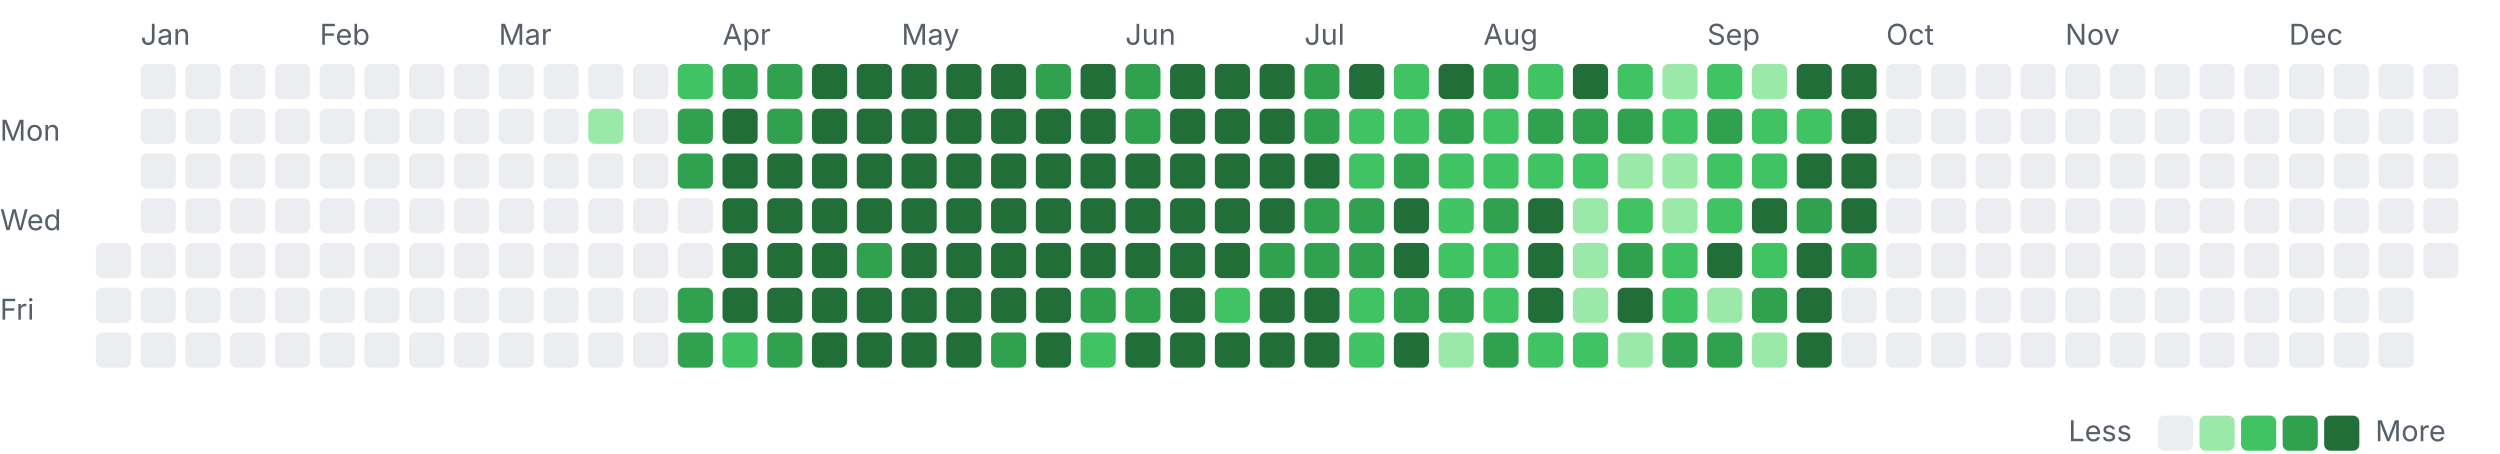
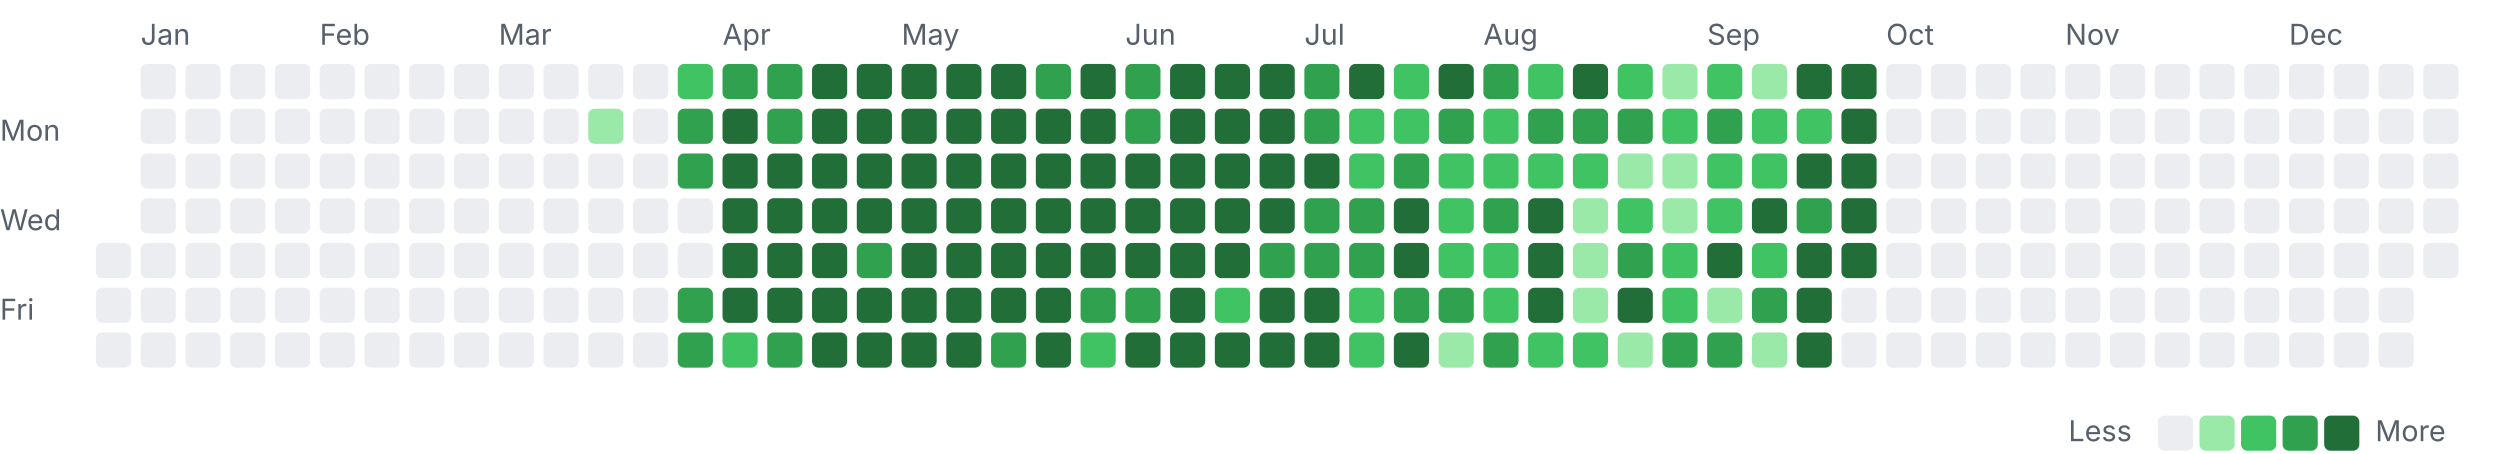
<svg xmlns="http://www.w3.org/2000/svg" width="782" height="142" viewBox="0 0 782 142">
  <style>.l0{fill:#ebedf0}.l1{fill:#9be9a8}.l2{fill:#40c463}.l3{fill:#30a14e}.l4{fill:#216e39} .lbl{fill:#57606a;font:9px -apple-system,Segoe UI,sans-serif}@media(prefers-color-scheme:dark){.l0{fill:#161b22}.l1{fill:#0e4429}.l2{fill:#006d32}.l3{fill:#26a641}.l4{fill:#39d353} .lbl{fill:#8b949e}}</style>
  <text class="lbl" x="44" y="14">Jan</text>
  <text class="lbl" x="100" y="14">Feb</text>
  <text class="lbl" x="156" y="14">Mar</text>
  <text class="lbl" x="226" y="14">Apr</text>
  <text class="lbl" x="282" y="14">May</text>
  <text class="lbl" x="352" y="14">Jun</text>
  <text class="lbl" x="408" y="14">Jul</text>
  <text class="lbl" x="464" y="14">Aug</text>
  <text class="lbl" x="534" y="14">Sep</text>
  <text class="lbl" x="590" y="14">Oct</text>
  <text class="lbl" x="646" y="14">Nov</text>
  <text class="lbl" x="716" y="14">Dec</text>
  <text class="lbl" x="0" y="44">Mon</text>
  <text class="lbl" x="0" y="72">Wed</text>
  <text class="lbl" x="0" y="100">Fri</text>
  <rect class="l0" x="30" y="76" width="11" height="11" rx="2" />
  <rect class="l0" x="30" y="90" width="11" height="11" rx="2" />
  <rect class="l0" x="30" y="104" width="11" height="11" rx="2" />
  <rect class="l0" x="44" y="20" width="11" height="11" rx="2" />
  <rect class="l0" x="44" y="34" width="11" height="11" rx="2" />
  <rect class="l0" x="44" y="48" width="11" height="11" rx="2" />
  <rect class="l0" x="44" y="62" width="11" height="11" rx="2" />
  <rect class="l0" x="44" y="76" width="11" height="11" rx="2" />
  <rect class="l0" x="44" y="90" width="11" height="11" rx="2" />
  <rect class="l0" x="44" y="104" width="11" height="11" rx="2" />
  <rect class="l0" x="58" y="20" width="11" height="11" rx="2" />
  <rect class="l0" x="58" y="34" width="11" height="11" rx="2" />
  <rect class="l0" x="58" y="48" width="11" height="11" rx="2" />
  <rect class="l0" x="58" y="62" width="11" height="11" rx="2" />
  <rect class="l0" x="58" y="76" width="11" height="11" rx="2" />
  <rect class="l0" x="58" y="90" width="11" height="11" rx="2" />
  <rect class="l0" x="58" y="104" width="11" height="11" rx="2" />
  <rect class="l0" x="72" y="20" width="11" height="11" rx="2" />
  <rect class="l0" x="72" y="34" width="11" height="11" rx="2" />
  <rect class="l0" x="72" y="48" width="11" height="11" rx="2" />
  <rect class="l0" x="72" y="62" width="11" height="11" rx="2" />
  <rect class="l0" x="72" y="76" width="11" height="11" rx="2" />
  <rect class="l0" x="72" y="90" width="11" height="11" rx="2" />
  <rect class="l0" x="72" y="104" width="11" height="11" rx="2" />
  <rect class="l0" x="86" y="20" width="11" height="11" rx="2" />
  <rect class="l0" x="86" y="34" width="11" height="11" rx="2" />
  <rect class="l0" x="86" y="48" width="11" height="11" rx="2" />
  <rect class="l0" x="86" y="62" width="11" height="11" rx="2" />
  <rect class="l0" x="86" y="76" width="11" height="11" rx="2" />
  <rect class="l0" x="86" y="90" width="11" height="11" rx="2" />
  <rect class="l0" x="86" y="104" width="11" height="11" rx="2" />
  <rect class="l0" x="100" y="20" width="11" height="11" rx="2" />
  <rect class="l0" x="100" y="34" width="11" height="11" rx="2" />
  <rect class="l0" x="100" y="48" width="11" height="11" rx="2" />
  <rect class="l0" x="100" y="62" width="11" height="11" rx="2" />
  <rect class="l0" x="100" y="76" width="11" height="11" rx="2" />
  <rect class="l0" x="100" y="90" width="11" height="11" rx="2" />
  <rect class="l0" x="100" y="104" width="11" height="11" rx="2" />
  <rect class="l0" x="114" y="20" width="11" height="11" rx="2" />
  <rect class="l0" x="114" y="34" width="11" height="11" rx="2" />
  <rect class="l0" x="114" y="48" width="11" height="11" rx="2" />
  <rect class="l0" x="114" y="62" width="11" height="11" rx="2" />
  <rect class="l0" x="114" y="76" width="11" height="11" rx="2" />
  <rect class="l0" x="114" y="90" width="11" height="11" rx="2" />
  <rect class="l0" x="114" y="104" width="11" height="11" rx="2" />
  <rect class="l0" x="128" y="20" width="11" height="11" rx="2" />
  <rect class="l0" x="128" y="34" width="11" height="11" rx="2" />
  <rect class="l0" x="128" y="48" width="11" height="11" rx="2" />
  <rect class="l0" x="128" y="62" width="11" height="11" rx="2" />
  <rect class="l0" x="128" y="76" width="11" height="11" rx="2" />
  <rect class="l0" x="128" y="90" width="11" height="11" rx="2" />
  <rect class="l0" x="128" y="104" width="11" height="11" rx="2" />
  <rect class="l0" x="142" y="20" width="11" height="11" rx="2" />
  <rect class="l0" x="142" y="34" width="11" height="11" rx="2" />
  <rect class="l0" x="142" y="48" width="11" height="11" rx="2" />
  <rect class="l0" x="142" y="62" width="11" height="11" rx="2" />
  <rect class="l0" x="142" y="76" width="11" height="11" rx="2" />
  <rect class="l0" x="142" y="90" width="11" height="11" rx="2" />
  <rect class="l0" x="142" y="104" width="11" height="11" rx="2" />
  <rect class="l0" x="156" y="20" width="11" height="11" rx="2" />
  <rect class="l0" x="156" y="34" width="11" height="11" rx="2" />
  <rect class="l0" x="156" y="48" width="11" height="11" rx="2" />
  <rect class="l0" x="156" y="62" width="11" height="11" rx="2" />
  <rect class="l0" x="156" y="76" width="11" height="11" rx="2" />
  <rect class="l0" x="156" y="90" width="11" height="11" rx="2" />
  <rect class="l0" x="156" y="104" width="11" height="11" rx="2" />
  <rect class="l0" x="170" y="20" width="11" height="11" rx="2" />
  <rect class="l0" x="170" y="34" width="11" height="11" rx="2" />
  <rect class="l0" x="170" y="48" width="11" height="11" rx="2" />
  <rect class="l0" x="170" y="62" width="11" height="11" rx="2" />
  <rect class="l0" x="170" y="76" width="11" height="11" rx="2" />
  <rect class="l0" x="170" y="90" width="11" height="11" rx="2" />
  <rect class="l0" x="170" y="104" width="11" height="11" rx="2" />
  <rect class="l0" x="184" y="20" width="11" height="11" rx="2" />
  <rect class="l1" x="184" y="34" width="11" height="11" rx="2" />
  <rect class="l0" x="184" y="48" width="11" height="11" rx="2" />
  <rect class="l0" x="184" y="62" width="11" height="11" rx="2" />
  <rect class="l0" x="184" y="76" width="11" height="11" rx="2" />
  <rect class="l0" x="184" y="90" width="11" height="11" rx="2" />
  <rect class="l0" x="184" y="104" width="11" height="11" rx="2" />
  <rect class="l0" x="198" y="20" width="11" height="11" rx="2" />
  <rect class="l0" x="198" y="34" width="11" height="11" rx="2" />
  <rect class="l0" x="198" y="48" width="11" height="11" rx="2" />
  <rect class="l0" x="198" y="62" width="11" height="11" rx="2" />
  <rect class="l0" x="198" y="76" width="11" height="11" rx="2" />
  <rect class="l0" x="198" y="90" width="11" height="11" rx="2" />
  <rect class="l0" x="198" y="104" width="11" height="11" rx="2" />
  <rect class="l2" x="212" y="20" width="11" height="11" rx="2" />
  <rect class="l3" x="212" y="34" width="11" height="11" rx="2" />
  <rect class="l3" x="212" y="48" width="11" height="11" rx="2" />
  <rect class="l0" x="212" y="62" width="11" height="11" rx="2" />
  <rect class="l0" x="212" y="76" width="11" height="11" rx="2" />
  <rect class="l3" x="212" y="90" width="11" height="11" rx="2" />
  <rect class="l3" x="212" y="104" width="11" height="11" rx="2" />
  <rect class="l3" x="226" y="20" width="11" height="11" rx="2" />
  <rect class="l4" x="226" y="34" width="11" height="11" rx="2" />
  <rect class="l4" x="226" y="48" width="11" height="11" rx="2" />
  <rect class="l4" x="226" y="62" width="11" height="11" rx="2" />
  <rect class="l4" x="226" y="76" width="11" height="11" rx="2" />
  <rect class="l4" x="226" y="90" width="11" height="11" rx="2" />
  <rect class="l2" x="226" y="104" width="11" height="11" rx="2" />
  <rect class="l3" x="240" y="20" width="11" height="11" rx="2" />
  <rect class="l3" x="240" y="34" width="11" height="11" rx="2" />
  <rect class="l4" x="240" y="48" width="11" height="11" rx="2" />
  <rect class="l4" x="240" y="62" width="11" height="11" rx="2" />
  <rect class="l4" x="240" y="76" width="11" height="11" rx="2" />
  <rect class="l4" x="240" y="90" width="11" height="11" rx="2" />
  <rect class="l3" x="240" y="104" width="11" height="11" rx="2" />
  <rect class="l4" x="254" y="20" width="11" height="11" rx="2" />
  <rect class="l4" x="254" y="34" width="11" height="11" rx="2" />
  <rect class="l4" x="254" y="48" width="11" height="11" rx="2" />
  <rect class="l4" x="254" y="62" width="11" height="11" rx="2" />
  <rect class="l4" x="254" y="76" width="11" height="11" rx="2" />
  <rect class="l4" x="254" y="90" width="11" height="11" rx="2" />
  <rect class="l4" x="254" y="104" width="11" height="11" rx="2" />
  <rect class="l4" x="268" y="20" width="11" height="11" rx="2" />
  <rect class="l4" x="268" y="34" width="11" height="11" rx="2" />
  <rect class="l4" x="268" y="48" width="11" height="11" rx="2" />
  <rect class="l4" x="268" y="62" width="11" height="11" rx="2" />
  <rect class="l3" x="268" y="76" width="11" height="11" rx="2" />
  <rect class="l4" x="268" y="90" width="11" height="11" rx="2" />
  <rect class="l4" x="268" y="104" width="11" height="11" rx="2" />
  <rect class="l4" x="282" y="20" width="11" height="11" rx="2" />
  <rect class="l4" x="282" y="34" width="11" height="11" rx="2" />
  <rect class="l4" x="282" y="48" width="11" height="11" rx="2" />
  <rect class="l4" x="282" y="62" width="11" height="11" rx="2" />
  <rect class="l4" x="282" y="76" width="11" height="11" rx="2" />
  <rect class="l4" x="282" y="90" width="11" height="11" rx="2" />
  <rect class="l4" x="282" y="104" width="11" height="11" rx="2" />
  <rect class="l4" x="296" y="20" width="11" height="11" rx="2" />
  <rect class="l4" x="296" y="34" width="11" height="11" rx="2" />
  <rect class="l4" x="296" y="48" width="11" height="11" rx="2" />
  <rect class="l4" x="296" y="62" width="11" height="11" rx="2" />
  <rect class="l4" x="296" y="76" width="11" height="11" rx="2" />
  <rect class="l4" x="296" y="90" width="11" height="11" rx="2" />
  <rect class="l4" x="296" y="104" width="11" height="11" rx="2" />
  <rect class="l4" x="310" y="20" width="11" height="11" rx="2" />
  <rect class="l4" x="310" y="34" width="11" height="11" rx="2" />
  <rect class="l4" x="310" y="48" width="11" height="11" rx="2" />
  <rect class="l4" x="310" y="62" width="11" height="11" rx="2" />
  <rect class="l4" x="310" y="76" width="11" height="11" rx="2" />
  <rect class="l4" x="310" y="90" width="11" height="11" rx="2" />
  <rect class="l3" x="310" y="104" width="11" height="11" rx="2" />
  <rect class="l3" x="324" y="20" width="11" height="11" rx="2" />
  <rect class="l4" x="324" y="34" width="11" height="11" rx="2" />
  <rect class="l4" x="324" y="48" width="11" height="11" rx="2" />
  <rect class="l4" x="324" y="62" width="11" height="11" rx="2" />
  <rect class="l4" x="324" y="76" width="11" height="11" rx="2" />
  <rect class="l4" x="324" y="90" width="11" height="11" rx="2" />
  <rect class="l4" x="324" y="104" width="11" height="11" rx="2" />
  <rect class="l4" x="338" y="20" width="11" height="11" rx="2" />
  <rect class="l4" x="338" y="34" width="11" height="11" rx="2" />
  <rect class="l4" x="338" y="48" width="11" height="11" rx="2" />
  <rect class="l4" x="338" y="62" width="11" height="11" rx="2" />
  <rect class="l4" x="338" y="76" width="11" height="11" rx="2" />
  <rect class="l3" x="338" y="90" width="11" height="11" rx="2" />
  <rect class="l2" x="338" y="104" width="11" height="11" rx="2" />
  <rect class="l3" x="352" y="20" width="11" height="11" rx="2" />
  <rect class="l3" x="352" y="34" width="11" height="11" rx="2" />
  <rect class="l4" x="352" y="48" width="11" height="11" rx="2" />
  <rect class="l4" x="352" y="62" width="11" height="11" rx="2" />
  <rect class="l4" x="352" y="76" width="11" height="11" rx="2" />
  <rect class="l3" x="352" y="90" width="11" height="11" rx="2" />
  <rect class="l4" x="352" y="104" width="11" height="11" rx="2" />
  <rect class="l4" x="366" y="20" width="11" height="11" rx="2" />
  <rect class="l4" x="366" y="34" width="11" height="11" rx="2" />
  <rect class="l4" x="366" y="48" width="11" height="11" rx="2" />
  <rect class="l4" x="366" y="62" width="11" height="11" rx="2" />
  <rect class="l4" x="366" y="76" width="11" height="11" rx="2" />
  <rect class="l4" x="366" y="90" width="11" height="11" rx="2" />
  <rect class="l4" x="366" y="104" width="11" height="11" rx="2" />
  <rect class="l4" x="380" y="20" width="11" height="11" rx="2" />
  <rect class="l4" x="380" y="34" width="11" height="11" rx="2" />
  <rect class="l4" x="380" y="48" width="11" height="11" rx="2" />
  <rect class="l4" x="380" y="62" width="11" height="11" rx="2" />
  <rect class="l4" x="380" y="76" width="11" height="11" rx="2" />
  <rect class="l2" x="380" y="90" width="11" height="11" rx="2" />
  <rect class="l4" x="380" y="104" width="11" height="11" rx="2" />
  <rect class="l4" x="394" y="20" width="11" height="11" rx="2" />
  <rect class="l4" x="394" y="34" width="11" height="11" rx="2" />
  <rect class="l4" x="394" y="48" width="11" height="11" rx="2" />
  <rect class="l4" x="394" y="62" width="11" height="11" rx="2" />
  <rect class="l3" x="394" y="76" width="11" height="11" rx="2" />
  <rect class="l4" x="394" y="90" width="11" height="11" rx="2" />
  <rect class="l4" x="394" y="104" width="11" height="11" rx="2" />
  <rect class="l3" x="408" y="20" width="11" height="11" rx="2" />
  <rect class="l3" x="408" y="34" width="11" height="11" rx="2" />
  <rect class="l4" x="408" y="48" width="11" height="11" rx="2" />
  <rect class="l3" x="408" y="62" width="11" height="11" rx="2" />
  <rect class="l3" x="408" y="76" width="11" height="11" rx="2" />
  <rect class="l4" x="408" y="90" width="11" height="11" rx="2" />
  <rect class="l4" x="408" y="104" width="11" height="11" rx="2" />
  <rect class="l4" x="422" y="20" width="11" height="11" rx="2" />
  <rect class="l2" x="422" y="34" width="11" height="11" rx="2" />
  <rect class="l2" x="422" y="48" width="11" height="11" rx="2" />
  <rect class="l3" x="422" y="62" width="11" height="11" rx="2" />
  <rect class="l3" x="422" y="76" width="11" height="11" rx="2" />
  <rect class="l2" x="422" y="90" width="11" height="11" rx="2" />
  <rect class="l2" x="422" y="104" width="11" height="11" rx="2" />
  <rect class="l2" x="436" y="20" width="11" height="11" rx="2" />
  <rect class="l2" x="436" y="34" width="11" height="11" rx="2" />
  <rect class="l3" x="436" y="48" width="11" height="11" rx="2" />
  <rect class="l4" x="436" y="62" width="11" height="11" rx="2" />
  <rect class="l4" x="436" y="76" width="11" height="11" rx="2" />
  <rect class="l3" x="436" y="90" width="11" height="11" rx="2" />
  <rect class="l4" x="436" y="104" width="11" height="11" rx="2" />
  <rect class="l4" x="450" y="20" width="11" height="11" rx="2" />
  <rect class="l3" x="450" y="34" width="11" height="11" rx="2" />
  <rect class="l2" x="450" y="48" width="11" height="11" rx="2" />
  <rect class="l2" x="450" y="62" width="11" height="11" rx="2" />
  <rect class="l2" x="450" y="76" width="11" height="11" rx="2" />
  <rect class="l3" x="450" y="90" width="11" height="11" rx="2" />
  <rect class="l1" x="450" y="104" width="11" height="11" rx="2" />
  <rect class="l3" x="464" y="20" width="11" height="11" rx="2" />
  <rect class="l2" x="464" y="34" width="11" height="11" rx="2" />
  <rect class="l2" x="464" y="48" width="11" height="11" rx="2" />
  <rect class="l3" x="464" y="62" width="11" height="11" rx="2" />
  <rect class="l2" x="464" y="76" width="11" height="11" rx="2" />
  <rect class="l2" x="464" y="90" width="11" height="11" rx="2" />
  <rect class="l3" x="464" y="104" width="11" height="11" rx="2" />
  <rect class="l2" x="478" y="20" width="11" height="11" rx="2" />
  <rect class="l3" x="478" y="34" width="11" height="11" rx="2" />
  <rect class="l2" x="478" y="48" width="11" height="11" rx="2" />
  <rect class="l4" x="478" y="62" width="11" height="11" rx="2" />
  <rect class="l4" x="478" y="76" width="11" height="11" rx="2" />
  <rect class="l4" x="478" y="90" width="11" height="11" rx="2" />
  <rect class="l2" x="478" y="104" width="11" height="11" rx="2" />
  <rect class="l4" x="492" y="20" width="11" height="11" rx="2" />
  <rect class="l3" x="492" y="34" width="11" height="11" rx="2" />
  <rect class="l2" x="492" y="48" width="11" height="11" rx="2" />
  <rect class="l1" x="492" y="62" width="11" height="11" rx="2" />
  <rect class="l1" x="492" y="76" width="11" height="11" rx="2" />
  <rect class="l1" x="492" y="90" width="11" height="11" rx="2" />
  <rect class="l2" x="492" y="104" width="11" height="11" rx="2" />
  <rect class="l2" x="506" y="20" width="11" height="11" rx="2" />
  <rect class="l3" x="506" y="34" width="11" height="11" rx="2" />
  <rect class="l1" x="506" y="48" width="11" height="11" rx="2" />
  <rect class="l2" x="506" y="62" width="11" height="11" rx="2" />
  <rect class="l3" x="506" y="76" width="11" height="11" rx="2" />
  <rect class="l4" x="506" y="90" width="11" height="11" rx="2" />
  <rect class="l1" x="506" y="104" width="11" height="11" rx="2" />
  <rect class="l1" x="520" y="20" width="11" height="11" rx="2" />
  <rect class="l2" x="520" y="34" width="11" height="11" rx="2" />
  <rect class="l1" x="520" y="48" width="11" height="11" rx="2" />
  <rect class="l1" x="520" y="62" width="11" height="11" rx="2" />
  <rect class="l2" x="520" y="76" width="11" height="11" rx="2" />
  <rect class="l2" x="520" y="90" width="11" height="11" rx="2" />
  <rect class="l3" x="520" y="104" width="11" height="11" rx="2" />
  <rect class="l2" x="534" y="20" width="11" height="11" rx="2" />
  <rect class="l3" x="534" y="34" width="11" height="11" rx="2" />
  <rect class="l2" x="534" y="48" width="11" height="11" rx="2" />
  <rect class="l2" x="534" y="62" width="11" height="11" rx="2" />
  <rect class="l4" x="534" y="76" width="11" height="11" rx="2" />
  <rect class="l1" x="534" y="90" width="11" height="11" rx="2" />
  <rect class="l3" x="534" y="104" width="11" height="11" rx="2" />
  <rect class="l1" x="548" y="20" width="11" height="11" rx="2" />
  <rect class="l2" x="548" y="34" width="11" height="11" rx="2" />
  <rect class="l2" x="548" y="48" width="11" height="11" rx="2" />
  <rect class="l4" x="548" y="62" width="11" height="11" rx="2" />
  <rect class="l2" x="548" y="76" width="11" height="11" rx="2" />
  <rect class="l3" x="548" y="90" width="11" height="11" rx="2" />
  <rect class="l1" x="548" y="104" width="11" height="11" rx="2" />
  <rect class="l4" x="562" y="20" width="11" height="11" rx="2" />
  <rect class="l2" x="562" y="34" width="11" height="11" rx="2" />
  <rect class="l4" x="562" y="48" width="11" height="11" rx="2" />
  <rect class="l3" x="562" y="62" width="11" height="11" rx="2" />
  <rect class="l4" x="562" y="76" width="11" height="11" rx="2" />
  <rect class="l4" x="562" y="90" width="11" height="11" rx="2" />
  <rect class="l4" x="562" y="104" width="11" height="11" rx="2" />
  <rect class="l4" x="576" y="20" width="11" height="11" rx="2" />
  <rect class="l4" x="576" y="34" width="11" height="11" rx="2" />
  <rect class="l4" x="576" y="48" width="11" height="11" rx="2" />
  <rect class="l4" x="576" y="62" width="11" height="11" rx="2" />
-   <rect class="l3" x="576" y="76" width="11" height="11" rx="2" />
+   <rect class="l4" x="576" y="76" width="11" height="11" rx="2" />
  <rect class="l0" x="576" y="90" width="11" height="11" rx="2" />
  <rect class="l0" x="576" y="104" width="11" height="11" rx="2" />
  <rect class="l0" x="590" y="20" width="11" height="11" rx="2" />
  <rect class="l0" x="590" y="34" width="11" height="11" rx="2" />
  <rect class="l0" x="590" y="48" width="11" height="11" rx="2" />
  <rect class="l0" x="590" y="62" width="11" height="11" rx="2" />
  <rect class="l0" x="590" y="76" width="11" height="11" rx="2" />
  <rect class="l0" x="590" y="90" width="11" height="11" rx="2" />
  <rect class="l0" x="590" y="104" width="11" height="11" rx="2" />
  <rect class="l0" x="604" y="20" width="11" height="11" rx="2" />
  <rect class="l0" x="604" y="34" width="11" height="11" rx="2" />
  <rect class="l0" x="604" y="48" width="11" height="11" rx="2" />
  <rect class="l0" x="604" y="62" width="11" height="11" rx="2" />
  <rect class="l0" x="604" y="76" width="11" height="11" rx="2" />
  <rect class="l0" x="604" y="90" width="11" height="11" rx="2" />
  <rect class="l0" x="604" y="104" width="11" height="11" rx="2" />
  <rect class="l0" x="618" y="20" width="11" height="11" rx="2" />
  <rect class="l0" x="618" y="34" width="11" height="11" rx="2" />
  <rect class="l0" x="618" y="48" width="11" height="11" rx="2" />
  <rect class="l0" x="618" y="62" width="11" height="11" rx="2" />
  <rect class="l0" x="618" y="76" width="11" height="11" rx="2" />
  <rect class="l0" x="618" y="90" width="11" height="11" rx="2" />
  <rect class="l0" x="618" y="104" width="11" height="11" rx="2" />
  <rect class="l0" x="632" y="20" width="11" height="11" rx="2" />
  <rect class="l0" x="632" y="34" width="11" height="11" rx="2" />
  <rect class="l0" x="632" y="48" width="11" height="11" rx="2" />
  <rect class="l0" x="632" y="62" width="11" height="11" rx="2" />
  <rect class="l0" x="632" y="76" width="11" height="11" rx="2" />
  <rect class="l0" x="632" y="90" width="11" height="11" rx="2" />
  <rect class="l0" x="632" y="104" width="11" height="11" rx="2" />
  <rect class="l0" x="646" y="20" width="11" height="11" rx="2" />
  <rect class="l0" x="646" y="34" width="11" height="11" rx="2" />
  <rect class="l0" x="646" y="48" width="11" height="11" rx="2" />
  <rect class="l0" x="646" y="62" width="11" height="11" rx="2" />
  <rect class="l0" x="646" y="76" width="11" height="11" rx="2" />
  <rect class="l0" x="646" y="90" width="11" height="11" rx="2" />
  <rect class="l0" x="646" y="104" width="11" height="11" rx="2" />
  <rect class="l0" x="660" y="20" width="11" height="11" rx="2" />
  <rect class="l0" x="660" y="34" width="11" height="11" rx="2" />
  <rect class="l0" x="660" y="48" width="11" height="11" rx="2" />
  <rect class="l0" x="660" y="62" width="11" height="11" rx="2" />
  <rect class="l0" x="660" y="76" width="11" height="11" rx="2" />
  <rect class="l0" x="660" y="90" width="11" height="11" rx="2" />
  <rect class="l0" x="660" y="104" width="11" height="11" rx="2" />
  <rect class="l0" x="674" y="20" width="11" height="11" rx="2" />
  <rect class="l0" x="674" y="34" width="11" height="11" rx="2" />
  <rect class="l0" x="674" y="48" width="11" height="11" rx="2" />
  <rect class="l0" x="674" y="62" width="11" height="11" rx="2" />
  <rect class="l0" x="674" y="76" width="11" height="11" rx="2" />
  <rect class="l0" x="674" y="90" width="11" height="11" rx="2" />
  <rect class="l0" x="674" y="104" width="11" height="11" rx="2" />
  <rect class="l0" x="688" y="20" width="11" height="11" rx="2" />
  <rect class="l0" x="688" y="34" width="11" height="11" rx="2" />
  <rect class="l0" x="688" y="48" width="11" height="11" rx="2" />
  <rect class="l0" x="688" y="62" width="11" height="11" rx="2" />
  <rect class="l0" x="688" y="76" width="11" height="11" rx="2" />
  <rect class="l0" x="688" y="90" width="11" height="11" rx="2" />
  <rect class="l0" x="688" y="104" width="11" height="11" rx="2" />
  <rect class="l0" x="702" y="20" width="11" height="11" rx="2" />
  <rect class="l0" x="702" y="34" width="11" height="11" rx="2" />
  <rect class="l0" x="702" y="48" width="11" height="11" rx="2" />
  <rect class="l0" x="702" y="62" width="11" height="11" rx="2" />
  <rect class="l0" x="702" y="76" width="11" height="11" rx="2" />
  <rect class="l0" x="702" y="90" width="11" height="11" rx="2" />
  <rect class="l0" x="702" y="104" width="11" height="11" rx="2" />
  <rect class="l0" x="716" y="20" width="11" height="11" rx="2" />
  <rect class="l0" x="716" y="34" width="11" height="11" rx="2" />
  <rect class="l0" x="716" y="48" width="11" height="11" rx="2" />
  <rect class="l0" x="716" y="62" width="11" height="11" rx="2" />
  <rect class="l0" x="716" y="76" width="11" height="11" rx="2" />
  <rect class="l0" x="716" y="90" width="11" height="11" rx="2" />
  <rect class="l0" x="716" y="104" width="11" height="11" rx="2" />
  <rect class="l0" x="730" y="20" width="11" height="11" rx="2" />
  <rect class="l0" x="730" y="34" width="11" height="11" rx="2" />
  <rect class="l0" x="730" y="48" width="11" height="11" rx="2" />
  <rect class="l0" x="730" y="62" width="11" height="11" rx="2" />
  <rect class="l0" x="730" y="76" width="11" height="11" rx="2" />
  <rect class="l0" x="730" y="90" width="11" height="11" rx="2" />
  <rect class="l0" x="730" y="104" width="11" height="11" rx="2" />
  <rect class="l0" x="744" y="20" width="11" height="11" rx="2" />
  <rect class="l0" x="744" y="34" width="11" height="11" rx="2" />
  <rect class="l0" x="744" y="48" width="11" height="11" rx="2" />
  <rect class="l0" x="744" y="62" width="11" height="11" rx="2" />
  <rect class="l0" x="744" y="76" width="11" height="11" rx="2" />
  <rect class="l0" x="744" y="90" width="11" height="11" rx="2" />
  <rect class="l0" x="744" y="104" width="11" height="11" rx="2" />
  <rect class="l0" x="758" y="20" width="11" height="11" rx="2" />
  <rect class="l0" x="758" y="34" width="11" height="11" rx="2" />
  <rect class="l0" x="758" y="48" width="11" height="11" rx="2" />
  <rect class="l0" x="758" y="62" width="11" height="11" rx="2" />
  <rect class="l0" x="758" y="76" width="11" height="11" rx="2" />
  <text class="lbl" x="647" y="138">Less</text>
  <rect class="l0" x="675" y="130" width="11" height="11" rx="2" />
  <rect class="l1" x="688" y="130" width="11" height="11" rx="2" />
  <rect class="l2" x="701" y="130" width="11" height="11" rx="2" />
  <rect class="l3" x="714" y="130" width="11" height="11" rx="2" />
  <rect class="l4" x="727" y="130" width="11" height="11" rx="2" />
  <text class="lbl" x="743" y="138">More</text>
</svg>
